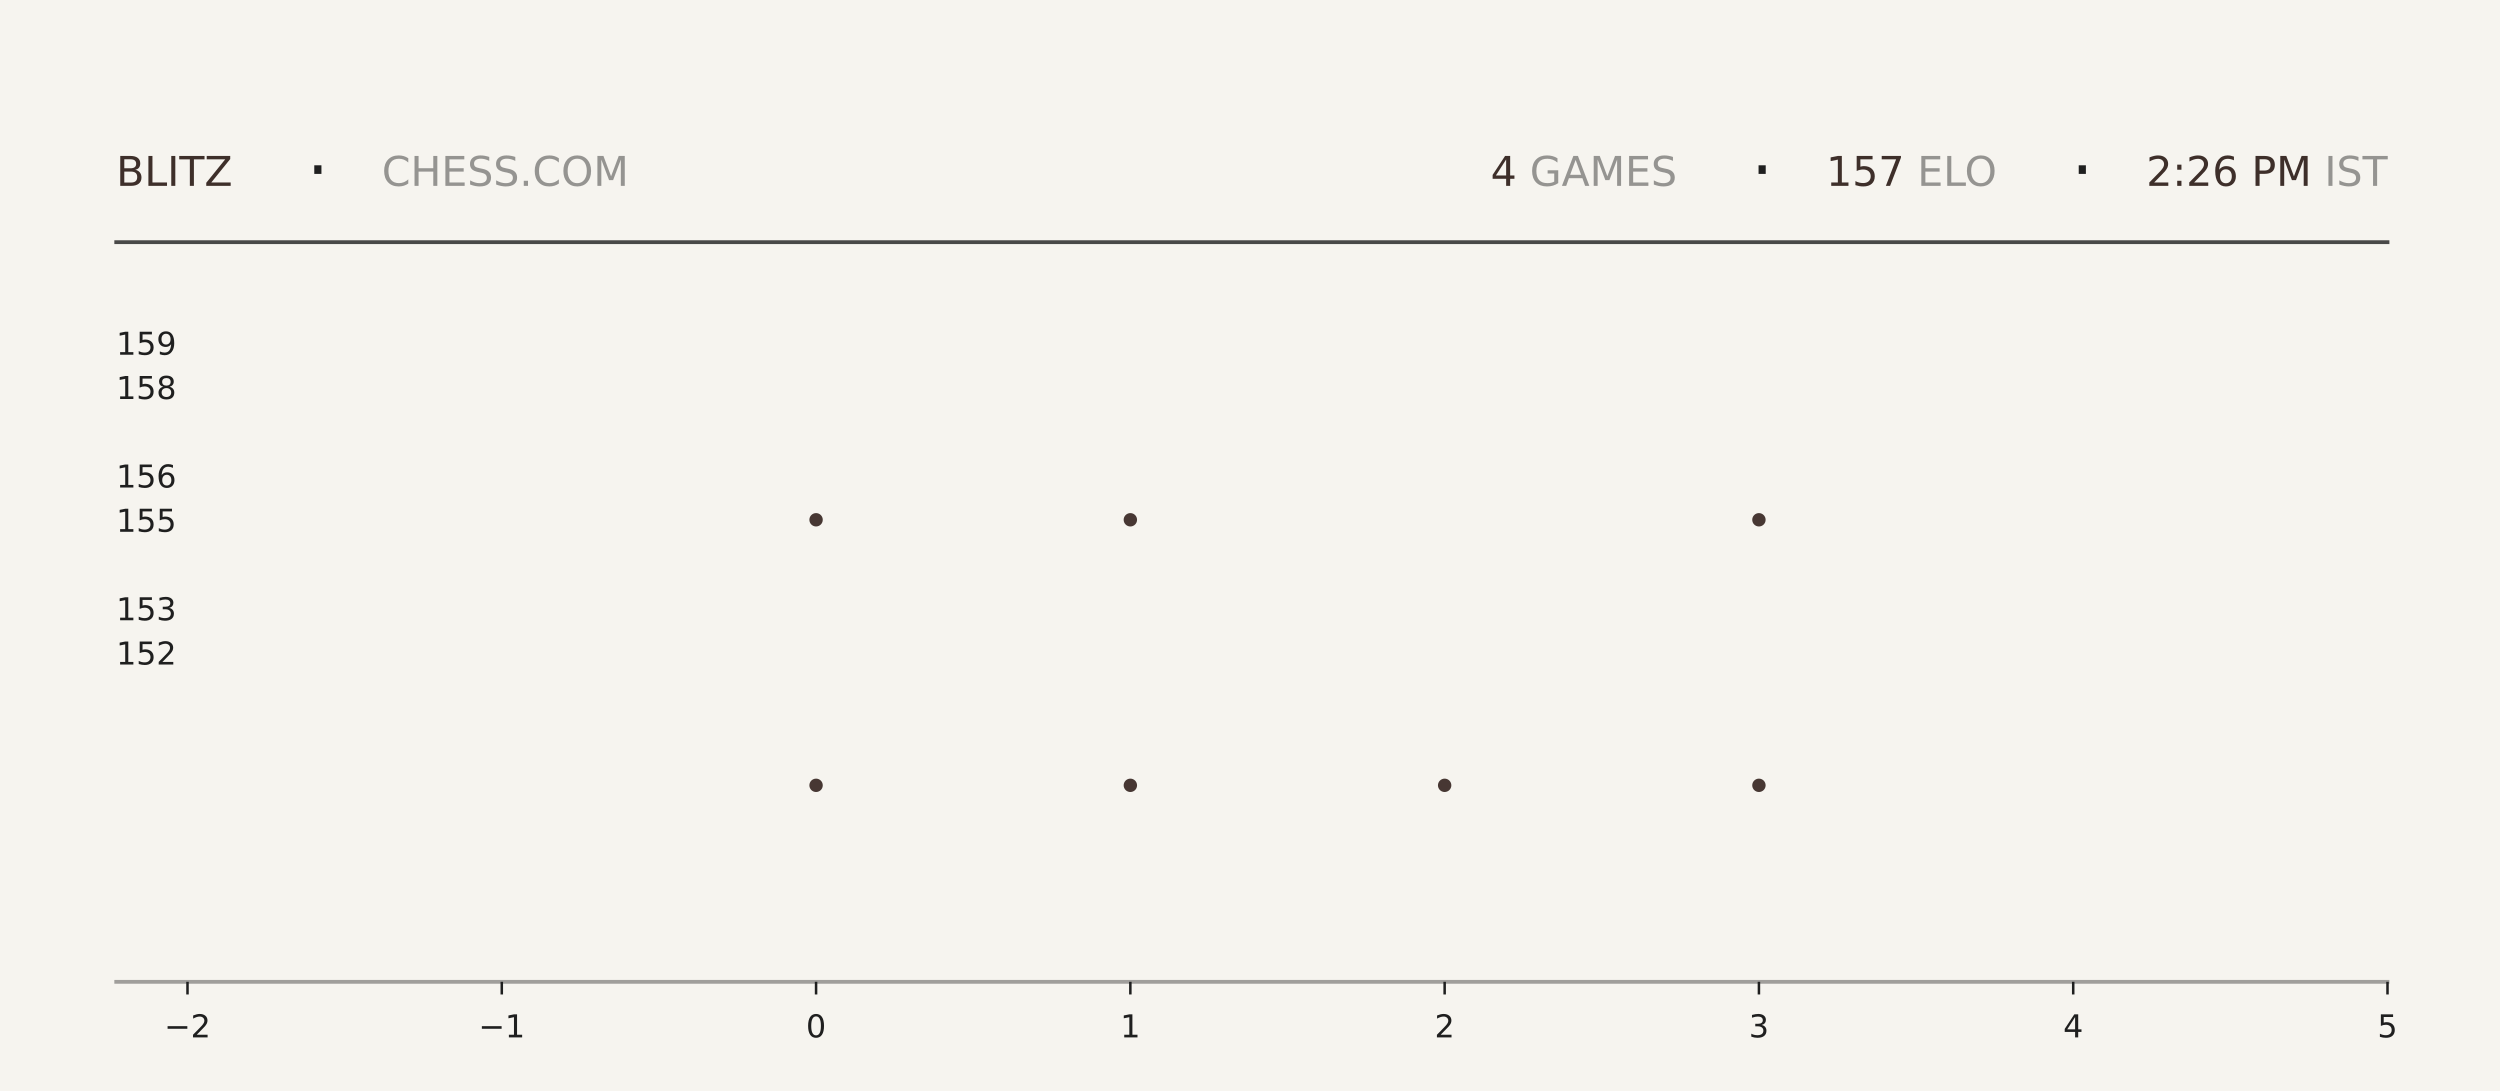
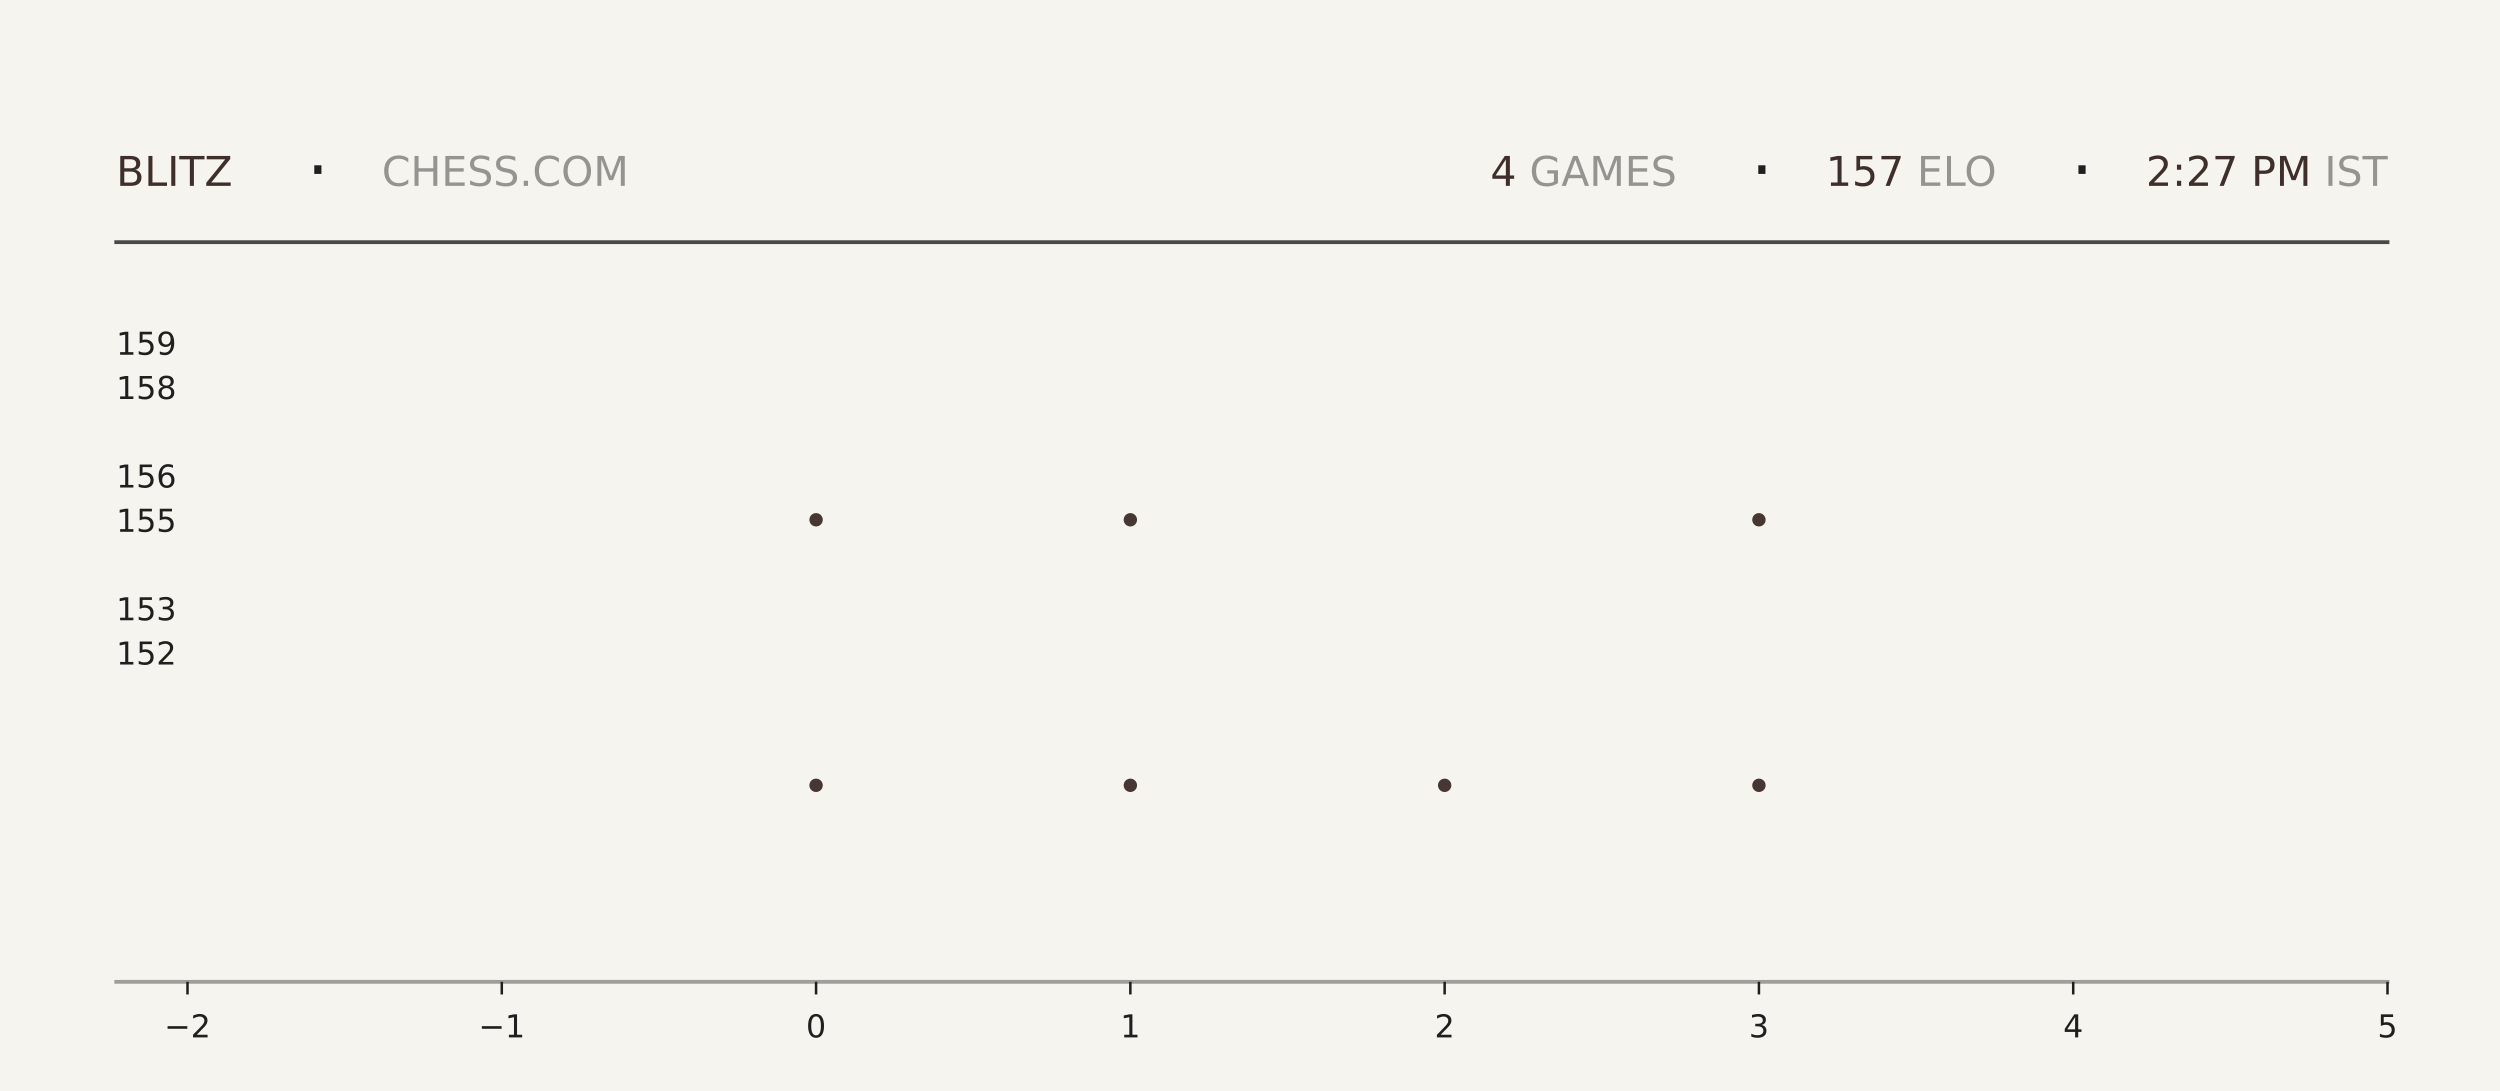
<svg xmlns="http://www.w3.org/2000/svg" xmlns:xlink="http://www.w3.org/1999/xlink" width="792pt" height="345.6pt" viewBox="0 0 792 345.6" version="1.1">
  <defs>
    <style type="text/css">*{stroke-linejoin: round; stroke-linecap: butt}</style>
  </defs>
  <g id="figure_1">
    <g id="patch_1">
      <path d="M 0 345.6  L 792 345.6  L 792 0  L 0 0  z " style="fill: #f6f4ef" />
    </g>
    <g id="axes_1">
      <g id="patch_2">
        <path d="M 59.4 311.04  L 756.36 311.04  L 756.36 103.68  L 59.4 103.68  z " style="fill: #f6f4ef" />
      </g>
      <g id="PathCollection_1">
        <defs>
-           <path id="me67954c179" d="M 0 2.121  C 0.563 2.121 1.102 1.898 1.5 1.5  C 1.898 1.102 2.121 0.563 2.121 0  C 2.121 -0.563 1.898 -1.102 1.5 -1.5  C 1.102 -1.898 0.563 -2.121 0 -2.121  C -0.563 -2.121 -1.102 -1.898 -1.5 -1.5  C -1.898 -1.102 -2.121 -0.563 -2.121 0  C -2.121 0.563 -1.898 1.102 -1.5 1.5  C -1.102 1.898 -0.563 2.121 0 2.121  z " />
-         </defs>
-         <g clip-path="url(#p4059f06d13)">
-           <use xlink:href="#me67954c179" x="258.531" y="248.79" style="fill: #3e2f2a; fill-opacity: 0.95" />
-           <use xlink:href="#me67954c179" x="258.531" y="164.668" style="fill: #3e2f2a; fill-opacity: 0.95" />
+           <path id="m52dd748e10" d="M 0 2.121  C 0.563 2.121 1.102 1.898 1.5 1.5  C 1.898 1.102 2.121 0.563 2.121 0  C 2.121 -0.563 1.898 -1.102 1.5 -1.5  C 1.102 -1.898 0.563 -2.121 0 -2.121  C -0.563 -2.121 -1.102 -1.898 -1.5 -1.5  C -1.898 -1.102 -2.121 -0.563 -2.121 0  C -2.121 0.563 -1.898 1.102 -1.5 1.5  C -1.102 1.898 -0.563 2.121 0 2.121  z " />
+         </defs>
+         <g clip-path="url(#p7555509159)">
+           <use xlink:href="#m52dd748e10" x="258.531" y="248.79" style="fill: #3e2f2a; fill-opacity: 0.95" />
+           <use xlink:href="#m52dd748e10" x="258.531" y="164.668" style="fill: #3e2f2a; fill-opacity: 0.95" />
        </g>
      </g>
      <g id="PathCollection_2">
-         <g clip-path="url(#p4059f06d13)">
-           <use xlink:href="#me67954c179" x="358.097" y="248.79" style="fill: #3e2f2a; fill-opacity: 0.95" />
-           <use xlink:href="#me67954c179" x="358.097" y="164.668" style="fill: #3e2f2a; fill-opacity: 0.95" />
-           <use xlink:href="#me67954c179" x="358.097" y="80.547" style="fill: #3e2f2a; fill-opacity: 0.95" />
+         <g clip-path="url(#p7555509159)">
+           <use xlink:href="#m52dd748e10" x="358.097" y="248.79" style="fill: #3e2f2a; fill-opacity: 0.95" />
+           <use xlink:href="#m52dd748e10" x="358.097" y="164.668" style="fill: #3e2f2a; fill-opacity: 0.95" />
+           <use xlink:href="#m52dd748e10" x="358.097" y="80.547" style="fill: #3e2f2a; fill-opacity: 0.95" />
        </g>
      </g>
      <g id="PathCollection_3">
-         <g clip-path="url(#p4059f06d13)">
-           <use xlink:href="#me67954c179" x="457.663" y="248.79" style="fill: #3e2f2a; fill-opacity: 0.95" />
+         <g clip-path="url(#p7555509159)">
+           <use xlink:href="#m52dd748e10" x="457.663" y="248.79" style="fill: #3e2f2a; fill-opacity: 0.95" />
        </g>
      </g>
      <g id="PathCollection_4">
-         <g clip-path="url(#p4059f06d13)">
-           <use xlink:href="#me67954c179" x="557.229" y="248.79" style="fill: #3e2f2a; fill-opacity: 0.95" />
-           <use xlink:href="#me67954c179" x="557.229" y="164.668" style="fill: #3e2f2a; fill-opacity: 0.95" />
-           <use xlink:href="#me67954c179" x="557.229" y="80.547" style="fill: #3e2f2a; fill-opacity: 0.95" />
+         <g clip-path="url(#p7555509159)">
+           <use xlink:href="#m52dd748e10" x="557.229" y="248.79" style="fill: #3e2f2a; fill-opacity: 0.95" />
+           <use xlink:href="#m52dd748e10" x="557.229" y="164.668" style="fill: #3e2f2a; fill-opacity: 0.95" />
+           <use xlink:href="#m52dd748e10" x="557.229" y="80.547" style="fill: #3e2f2a; fill-opacity: 0.95" />
        </g>
      </g>
      <g id="matplotlib.axis_1">
        <g id="xtick_1">
          <g id="line2d_1">
            <defs>
-               <path id="m435356852b" d="M 0 0  L 0 4  " style="stroke: #1f1f1f; stroke-width: 0.8" />
+               <path id="mf68cc5f8cc" d="M 0 0  L 0 4  " style="stroke: #1f1f1f; stroke-width: 0.8" />
            </defs>
            <g>
-               <use xlink:href="#m435356852b" x="59.4" y="311.04" style="fill: #1f1f1f; stroke: #1f1f1f; stroke-width: 0.8" />
+               <use xlink:href="#mf68cc5f8cc" x="59.4" y="311.04" style="fill: #1f1f1f; stroke: #1f1f1f; stroke-width: 0.8" />
            </g>
          </g>
          <g id="text_1">
            <g style="fill: #1f1f1f" transform="translate(52.02891 328.6384) scale(0.1 -0.1)">
              <defs>
                <path id="DejaVuSans-2212" d="M 678 2272  L 4684 2272  L 4684 1741  L 678 1741  L 678 2272  z " transform="scale(0.015625)" />
                <path id="DejaVuSans-32" d="M 1228 531  L 3431 531  L 3431 0  L 469 0  L 469 531  Q 828 903 1448 1529  Q 2069 2156 2228 2338  Q 2531 2678 2651 2914  Q 2772 3150 2772 3378  Q 2772 3750 2511 3984  Q 2250 4219 1831 4219  Q 1534 4219 1204 4116  Q 875 4013 500 3803  L 500 4441  Q 881 4594 1212 4672  Q 1544 4750 1819 4750  Q 2544 4750 2975 4387  Q 3406 4025 3406 3419  Q 3406 3131 3298 2873  Q 3191 2616 2906 2266  Q 2828 2175 2409 1742  Q 1991 1309 1228 531  z " transform="scale(0.015625)" />
              </defs>
              <use xlink:href="#DejaVuSans-2212" />
              <use xlink:href="#DejaVuSans-32" transform="translate(83.78906 0)" />
            </g>
          </g>
        </g>
        <g id="xtick_2">
          <g id="line2d_2">
            <g>
-               <use xlink:href="#m435356852b" x="158.966" y="311.04" style="fill: #1f1f1f; stroke: #1f1f1f; stroke-width: 0.8" />
+               <use xlink:href="#mf68cc5f8cc" x="158.966" y="311.04" style="fill: #1f1f1f; stroke: #1f1f1f; stroke-width: 0.8" />
            </g>
          </g>
          <g id="text_2">
            <g style="fill: #1f1f1f" transform="translate(151.5946 328.6384) scale(0.1 -0.1)">
              <defs>
                <path id="DejaVuSans-31" d="M 794 531  L 1825 531  L 1825 4091  L 703 3866  L 703 4441  L 1819 4666  L 2450 4666  L 2450 531  L 3481 531  L 3481 0  L 794 0  L 794 531  z " transform="scale(0.015625)" />
              </defs>
              <use xlink:href="#DejaVuSans-2212" />
              <use xlink:href="#DejaVuSans-31" transform="translate(83.78906 0)" />
            </g>
          </g>
        </g>
        <g id="xtick_3">
          <g id="line2d_3">
            <g>
-               <use xlink:href="#m435356852b" x="258.531" y="311.04" style="fill: #1f1f1f; stroke: #1f1f1f; stroke-width: 0.8" />
+               <use xlink:href="#mf68cc5f8cc" x="258.531" y="311.04" style="fill: #1f1f1f; stroke: #1f1f1f; stroke-width: 0.8" />
            </g>
          </g>
          <g id="text_3">
            <g style="fill: #1f1f1f" transform="translate(255.3502 328.6384) scale(0.1 -0.1)">
              <defs>
                <path id="DejaVuSans-30" d="M 2034 4250  Q 1547 4250 1301 3770  Q 1056 3291 1056 2328  Q 1056 1369 1301 889  Q 1547 409 2034 409  Q 2525 409 2770 889  Q 3016 1369 3016 2328  Q 3016 3291 2770 3770  Q 2525 4250 2034 4250  z M 2034 4750  Q 2819 4750 3233 4129  Q 3647 3509 3647 2328  Q 3647 1150 3233 529  Q 2819 -91 2034 -91  Q 1250 -91 836 529  Q 422 1150 422 2328  Q 422 3509 836 4129  Q 1250 4750 2034 4750  z " transform="scale(0.015625)" />
              </defs>
              <use xlink:href="#DejaVuSans-30" />
            </g>
          </g>
        </g>
        <g id="xtick_4">
          <g id="line2d_4">
            <g>
-               <use xlink:href="#m435356852b" x="358.097" y="311.04" style="fill: #1f1f1f; stroke: #1f1f1f; stroke-width: 0.8" />
+               <use xlink:href="#mf68cc5f8cc" x="358.097" y="311.04" style="fill: #1f1f1f; stroke: #1f1f1f; stroke-width: 0.8" />
            </g>
          </g>
          <g id="text_4">
            <g style="fill: #1f1f1f" transform="translate(354.9159 328.6384) scale(0.1 -0.1)">
              <use xlink:href="#DejaVuSans-31" />
            </g>
          </g>
        </g>
        <g id="xtick_5">
          <g id="line2d_5">
            <g>
-               <use xlink:href="#m435356852b" x="457.663" y="311.04" style="fill: #1f1f1f; stroke: #1f1f1f; stroke-width: 0.8" />
+               <use xlink:href="#mf68cc5f8cc" x="457.663" y="311.04" style="fill: #1f1f1f; stroke: #1f1f1f; stroke-width: 0.8" />
            </g>
          </g>
          <g id="text_5">
            <g style="fill: #1f1f1f" transform="translate(454.4816 328.6384) scale(0.1 -0.1)">
              <use xlink:href="#DejaVuSans-32" />
            </g>
          </g>
        </g>
        <g id="xtick_6">
          <g id="line2d_6">
            <g>
-               <use xlink:href="#m435356852b" x="557.229" y="311.04" style="fill: #1f1f1f; stroke: #1f1f1f; stroke-width: 0.8" />
+               <use xlink:href="#mf68cc5f8cc" x="557.229" y="311.04" style="fill: #1f1f1f; stroke: #1f1f1f; stroke-width: 0.8" />
            </g>
          </g>
          <g id="text_6">
            <g style="fill: #1f1f1f" transform="translate(554.0473 328.6384) scale(0.1 -0.1)">
              <defs>
                <path id="DejaVuSans-33" d="M 2597 2516  Q 3050 2419 3304 2112  Q 3559 1806 3559 1356  Q 3559 666 3084 287  Q 2609 -91 1734 -91  Q 1441 -91 1130 -33  Q 819 25 488 141  L 488 750  Q 750 597 1062 519  Q 1375 441 1716 441  Q 2309 441 2620 675  Q 2931 909 2931 1356  Q 2931 1769 2642 2001  Q 2353 2234 1838 2234  L 1294 2234  L 1294 2753  L 1863 2753  Q 2328 2753 2575 2939  Q 2822 3125 2822 3475  Q 2822 3834 2567 4026  Q 2313 4219 1838 4219  Q 1578 4219 1281 4162  Q 984 4106 628 3988  L 628 4550  Q 988 4650 1302 4700  Q 1616 4750 1894 4750  Q 2613 4750 3031 4423  Q 3450 4097 3450 3541  Q 3450 3153 3228 2886  Q 3006 2619 2597 2516  z " transform="scale(0.015625)" />
              </defs>
              <use xlink:href="#DejaVuSans-33" />
            </g>
          </g>
        </g>
        <g id="xtick_7">
          <g id="line2d_7">
            <g>
-               <use xlink:href="#m435356852b" x="656.794" y="311.04" style="fill: #1f1f1f; stroke: #1f1f1f; stroke-width: 0.8" />
+               <use xlink:href="#mf68cc5f8cc" x="656.794" y="311.04" style="fill: #1f1f1f; stroke: #1f1f1f; stroke-width: 0.8" />
            </g>
          </g>
          <g id="text_7">
            <g style="fill: #1f1f1f" transform="translate(653.613 328.6384) scale(0.1 -0.1)">
              <defs>
                <path id="DejaVuSans-34" d="M 2419 4116  L 825 1625  L 2419 1625  L 2419 4116  z M 2253 4666  L 3047 4666  L 3047 1625  L 3713 1625  L 3713 1100  L 3047 1100  L 3047 0  L 2419 0  L 2419 1100  L 313 1100  L 313 1709  L 2253 4666  z " transform="scale(0.015625)" />
              </defs>
              <use xlink:href="#DejaVuSans-34" />
            </g>
          </g>
        </g>
        <g id="xtick_8">
          <g id="line2d_8">
            <g>
-               <use xlink:href="#m435356852b" x="756.36" y="311.04" style="fill: #1f1f1f; stroke: #1f1f1f; stroke-width: 0.8" />
+               <use xlink:href="#mf68cc5f8cc" x="756.36" y="311.04" style="fill: #1f1f1f; stroke: #1f1f1f; stroke-width: 0.8" />
            </g>
          </g>
          <g id="text_8">
            <g style="fill: #1f1f1f" transform="translate(753.1788 328.6384) scale(0.1 -0.1)">
              <defs>
                <path id="DejaVuSans-35" d="M 691 4666  L 3169 4666  L 3169 4134  L 1269 4134  L 1269 2991  Q 1406 3038 1543 3061  Q 1681 3084 1819 3084  Q 2600 3084 3056 2656  Q 3513 2228 3513 1497  Q 3513 744 3044 326  Q 2575 -91 1722 -91  Q 1428 -91 1123 -41  Q 819 9 494 109  L 494 744  Q 775 591 1075 516  Q 1375 441 1709 441  Q 2250 441 2565 725  Q 2881 1009 2881 1497  Q 2881 1984 2565 2268  Q 2250 2553 1709 2553  Q 1456 2553 1204 2497  Q 953 2441 691 2322  L 691 4666  z " transform="scale(0.015625)" />
              </defs>
              <use xlink:href="#DejaVuSans-35" />
            </g>
          </g>
        </g>
      </g>
      <g id="matplotlib.axis_2">
        <g id="ytick_1">
          <g id="line2d_9" />
          <g id="text_9">
            <g style="fill: #1f1f1f" transform="translate(36.8125 210.5283) scale(0.1 -0.1)">
              <use xlink:href="#DejaVuSans-31" />
              <use xlink:href="#DejaVuSans-35" transform="translate(63.62305 0)" />
              <use xlink:href="#DejaVuSans-32" transform="translate(127.2461 0)" />
            </g>
          </g>
        </g>
        <g id="ytick_2">
          <g id="line2d_10" />
          <g id="text_10">
            <g style="fill: #1f1f1f" transform="translate(36.8125 196.508) scale(0.1 -0.1)">
              <use xlink:href="#DejaVuSans-31" />
              <use xlink:href="#DejaVuSans-35" transform="translate(63.62305 0)" />
              <use xlink:href="#DejaVuSans-33" transform="translate(127.2461 0)" />
            </g>
          </g>
        </g>
        <g id="ytick_3">
          <g id="line2d_11" />
          <g id="text_11">
            <g style="fill: #1f1f1f" transform="translate(36.8125 168.4675) scale(0.1 -0.1)">
              <use xlink:href="#DejaVuSans-31" />
              <use xlink:href="#DejaVuSans-35" transform="translate(63.62305 0)" />
              <use xlink:href="#DejaVuSans-35" transform="translate(127.2461 0)" />
            </g>
          </g>
        </g>
        <g id="ytick_4">
          <g id="line2d_12" />
          <g id="text_12">
            <g style="fill: #1f1f1f" transform="translate(36.8125 154.4472) scale(0.1 -0.1)">
              <defs>
                <path id="DejaVuSans-36" d="M 2113 2584  Q 1688 2584 1439 2293  Q 1191 2003 1191 1497  Q 1191 994 1439 701  Q 1688 409 2113 409  Q 2538 409 2786 701  Q 3034 994 3034 1497  Q 3034 2003 2786 2293  Q 2538 2584 2113 2584  z M 3366 4563  L 3366 3988  Q 3128 4100 2886 4159  Q 2644 4219 2406 4219  Q 1781 4219 1451 3797  Q 1122 3375 1075 2522  Q 1259 2794 1537 2939  Q 1816 3084 2150 3084  Q 2853 3084 3261 2657  Q 3669 2231 3669 1497  Q 3669 778 3244 343  Q 2819 -91 2113 -91  Q 1303 -91 875 529  Q 447 1150 447 2328  Q 447 3434 972 4092  Q 1497 4750 2381 4750  Q 2619 4750 2861 4703  Q 3103 4656 3366 4563  z " transform="scale(0.015625)" />
              </defs>
              <use xlink:href="#DejaVuSans-31" />
              <use xlink:href="#DejaVuSans-35" transform="translate(63.62305 0)" />
              <use xlink:href="#DejaVuSans-36" transform="translate(127.2461 0)" />
            </g>
          </g>
        </g>
        <g id="ytick_5">
          <g id="line2d_13" />
          <g id="text_13">
            <g style="fill: #1f1f1f" transform="translate(36.8125 126.4066) scale(0.1 -0.1)">
              <defs>
                <path id="DejaVuSans-38" d="M 2034 2216  Q 1584 2216 1326 1975  Q 1069 1734 1069 1313  Q 1069 891 1326 650  Q 1584 409 2034 409  Q 2484 409 2743 651  Q 3003 894 3003 1313  Q 3003 1734 2745 1975  Q 2488 2216 2034 2216  z M 1403 2484  Q 997 2584 770 2862  Q 544 3141 544 3541  Q 544 4100 942 4425  Q 1341 4750 2034 4750  Q 2731 4750 3128 4425  Q 3525 4100 3525 3541  Q 3525 3141 3298 2862  Q 3072 2584 2669 2484  Q 3125 2378 3379 2068  Q 3634 1759 3634 1313  Q 3634 634 3220 271  Q 2806 -91 2034 -91  Q 1263 -91 848 271  Q 434 634 434 1313  Q 434 1759 690 2068  Q 947 2378 1403 2484  z M 1172 3481  Q 1172 3119 1398 2916  Q 1625 2713 2034 2713  Q 2441 2713 2670 2916  Q 2900 3119 2900 3481  Q 2900 3844 2670 4047  Q 2441 4250 2034 4250  Q 1625 4250 1398 4047  Q 1172 3844 1172 3481  z " transform="scale(0.015625)" />
              </defs>
              <use xlink:href="#DejaVuSans-31" />
              <use xlink:href="#DejaVuSans-35" transform="translate(63.62305 0)" />
              <use xlink:href="#DejaVuSans-38" transform="translate(127.2461 0)" />
            </g>
          </g>
        </g>
        <g id="ytick_6">
          <g id="line2d_14" />
          <g id="text_14">
            <g style="fill: #1f1f1f" transform="translate(36.8125 112.3863) scale(0.1 -0.1)">
              <defs>
                <path id="DejaVuSans-39" d="M 703 97  L 703 672  Q 941 559 1184 500  Q 1428 441 1663 441  Q 2288 441 2617 861  Q 2947 1281 2994 2138  Q 2813 1869 2534 1725  Q 2256 1581 1919 1581  Q 1219 1581 811 2004  Q 403 2428 403 3163  Q 403 3881 828 4315  Q 1253 4750 1959 4750  Q 2769 4750 3195 4129  Q 3622 3509 3622 2328  Q 3622 1225 3098 567  Q 2575 -91 1691 -91  Q 1453 -91 1209 -44  Q 966 3 703 97  z M 1959 2075  Q 2384 2075 2632 2365  Q 2881 2656 2881 3163  Q 2881 3666 2632 3958  Q 2384 4250 1959 4250  Q 1534 4250 1286 3958  Q 1038 3666 1038 3163  Q 1038 2656 1286 2365  Q 1534 2075 1959 2075  z " transform="scale(0.015625)" />
              </defs>
              <use xlink:href="#DejaVuSans-31" />
              <use xlink:href="#DejaVuSans-35" transform="translate(63.62305 0)" />
              <use xlink:href="#DejaVuSans-39" transform="translate(127.2461 0)" />
            </g>
          </g>
        </g>
      </g>
    </g>
    <g id="line2d_15">
      <path d="M 36.82 76.723  L 756.36 76.723  " style="fill: none; stroke: #1f1f1f; stroke-opacity: 0.8; stroke-width: 1.2; stroke-linecap: square" />
    </g>
    <g id="line2d_16">
      <path d="M 36.82 311.04  L 756.36 311.04  " style="fill: none; stroke: #1f1f1f; stroke-opacity: 0.4; stroke-width: 1.2; stroke-linecap: square" />
    </g>
    <g id="text_15">
      <g style="fill: #3e2f2a" transform="translate(36.82 58.88319) scale(0.13 -0.13)">
        <defs>
          <path id="DejaVuSans-42" d="M 1259 2228  L 1259 519  L 2272 519  Q 2781 519 3026 730  Q 3272 941 3272 1375  Q 3272 1813 3026 2020  Q 2781 2228 2272 2228  L 1259 2228  z M 1259 4147  L 1259 2741  L 2194 2741  Q 2656 2741 2882 2914  Q 3109 3088 3109 3444  Q 3109 3797 2882 3972  Q 2656 4147 2194 4147  L 1259 4147  z M 628 4666  L 2241 4666  Q 2963 4666 3353 4366  Q 3744 4066 3744 3513  Q 3744 3084 3544 2831  Q 3344 2578 2956 2516  Q 3422 2416 3680 2098  Q 3938 1781 3938 1306  Q 3938 681 3513 340  Q 3088 0 2303 0  L 628 0  L 628 4666  z " transform="scale(0.015625)" />
          <path id="DejaVuSans-4c" d="M 628 4666  L 1259 4666  L 1259 531  L 3531 531  L 3531 0  L 628 0  L 628 4666  z " transform="scale(0.015625)" />
          <path id="DejaVuSans-49" d="M 628 4666  L 1259 4666  L 1259 0  L 628 0  L 628 4666  z " transform="scale(0.015625)" />
          <path id="DejaVuSans-54" d="M -19 4666  L 3928 4666  L 3928 4134  L 2272 4134  L 2272 0  L 1638 0  L 1638 4134  L -19 4134  L -19 4666  z " transform="scale(0.015625)" />
          <path id="DejaVuSans-5a" d="M 359 4666  L 4025 4666  L 4025 4184  L 1075 531  L 4097 531  L 4097 0  L 288 0  L 288 481  L 3238 4134  L 359 4134  L 359 4666  z " transform="scale(0.015625)" />
        </defs>
        <use xlink:href="#DejaVuSans-42" />
        <use xlink:href="#DejaVuSans-4c" transform="translate(68.60352 0)" />
        <use xlink:href="#DejaVuSans-49" transform="translate(124.3164 0)" />
        <use xlink:href="#DejaVuSans-54" transform="translate(153.8086 0)" />
        <use xlink:href="#DejaVuSans-5a" transform="translate(214.8926 0)" />
      </g>
    </g>
    <g id="text_16">
      <g style="fill: #1f1f1f" transform="translate(97.21 61.36662) scale(0.22 -0.22)">
        <defs>
          <path id="DejaVuSans-b7" d="M 684 2619  L 1344 2619  L 1344 1825  L 684 1825  L 684 2619  z " transform="scale(0.015625)" />
        </defs>
        <use xlink:href="#DejaVuSans-b7" />
      </g>
    </g>
    <g id="text_17">
      <g style="fill: #1f1f1f; opacity: 0.45" transform="translate(120.97 58.88319) scale(0.13 -0.13)">
        <defs>
          <path id="DejaVuSans-43" d="M 4122 4306  L 4122 3641  Q 3803 3938 3442 4084  Q 3081 4231 2675 4231  Q 1875 4231 1450 3742  Q 1025 3253 1025 2328  Q 1025 1406 1450 917  Q 1875 428 2675 428  Q 3081 428 3442 575  Q 3803 722 4122 1019  L 4122 359  Q 3791 134 3420 21  Q 3050 -91 2638 -91  Q 1578 -91 968 557  Q 359 1206 359 2328  Q 359 3453 968 4101  Q 1578 4750 2638 4750  Q 3056 4750 3426 4639  Q 3797 4528 4122 4306  z " transform="scale(0.015625)" />
          <path id="DejaVuSans-48" d="M 628 4666  L 1259 4666  L 1259 2753  L 3553 2753  L 3553 4666  L 4184 4666  L 4184 0  L 3553 0  L 3553 2222  L 1259 2222  L 1259 0  L 628 0  L 628 4666  z " transform="scale(0.015625)" />
          <path id="DejaVuSans-45" d="M 628 4666  L 3578 4666  L 3578 4134  L 1259 4134  L 1259 2753  L 3481 2753  L 3481 2222  L 1259 2222  L 1259 531  L 3634 531  L 3634 0  L 628 0  L 628 4666  z " transform="scale(0.015625)" />
          <path id="DejaVuSans-53" d="M 3425 4513  L 3425 3897  Q 3066 4069 2747 4153  Q 2428 4238 2131 4238  Q 1616 4238 1336 4038  Q 1056 3838 1056 3469  Q 1056 3159 1242 3001  Q 1428 2844 1947 2747  L 2328 2669  Q 3034 2534 3370 2195  Q 3706 1856 3706 1288  Q 3706 609 3251 259  Q 2797 -91 1919 -91  Q 1588 -91 1214 -16  Q 841 59 441 206  L 441 856  Q 825 641 1194 531  Q 1563 422 1919 422  Q 2459 422 2753 634  Q 3047 847 3047 1241  Q 3047 1584 2836 1778  Q 2625 1972 2144 2069  L 1759 2144  Q 1053 2284 737 2584  Q 422 2884 422 3419  Q 422 4038 858 4394  Q 1294 4750 2059 4750  Q 2388 4750 2728 4690  Q 3069 4631 3425 4513  z " transform="scale(0.015625)" />
          <path id="DejaVuSans-2e" d="M 684 794  L 1344 794  L 1344 0  L 684 0  L 684 794  z " transform="scale(0.015625)" />
          <path id="DejaVuSans-4f" d="M 2522 4238  Q 1834 4238 1429 3725  Q 1025 3213 1025 2328  Q 1025 1447 1429 934  Q 1834 422 2522 422  Q 3209 422 3611 934  Q 4013 1447 4013 2328  Q 4013 3213 3611 3725  Q 3209 4238 2522 4238  z M 2522 4750  Q 3503 4750 4090 4092  Q 4678 3434 4678 2328  Q 4678 1225 4090 567  Q 3503 -91 2522 -91  Q 1538 -91 948 565  Q 359 1222 359 2328  Q 359 3434 948 4092  Q 1538 4750 2522 4750  z " transform="scale(0.015625)" />
          <path id="DejaVuSans-4d" d="M 628 4666  L 1569 4666  L 2759 1491  L 3956 4666  L 4897 4666  L 4897 0  L 4281 0  L 4281 4097  L 3078 897  L 2444 897  L 1241 4097  L 1241 0  L 628 0  L 628 4666  z " transform="scale(0.015625)" />
        </defs>
        <use xlink:href="#DejaVuSans-43" />
        <use xlink:href="#DejaVuSans-48" transform="translate(69.82422 0)" />
        <use xlink:href="#DejaVuSans-45" transform="translate(145.0195 0)" />
        <use xlink:href="#DejaVuSans-53" transform="translate(208.2031 0)" />
        <use xlink:href="#DejaVuSans-53" transform="translate(271.6797 0)" />
        <use xlink:href="#DejaVuSans-2e" transform="translate(335.1562 0)" />
        <use xlink:href="#DejaVuSans-43" transform="translate(366.9434 0)" />
        <use xlink:href="#DejaVuSans-4f" transform="translate(436.7676 0)" />
        <use xlink:href="#DejaVuSans-4d" transform="translate(515.4785 0)" />
      </g>
    </g>
    <g id="text_18">
-       <g style="fill: #3e2f2a" transform="translate(472.23 58.88319) scale(0.13 -0.13)">
+       <g style="fill: #3e2f2a" transform="translate(472.14 58.88319) scale(0.13 -0.13)">
        <use xlink:href="#DejaVuSans-34" />
      </g>
    </g>
    <g id="text_19">
-       <g style="fill: #1f1f1f; opacity: 0.45" transform="translate(480.51 58.88319) scale(0.13 -0.13)">
+       <g style="fill: #1f1f1f; opacity: 0.45" transform="translate(480.42 58.88319) scale(0.13 -0.13)">
        <defs>
          <path id="DejaVuSans-20" transform="scale(0.015625)" />
          <path id="DejaVuSans-47" d="M 3809 666  L 3809 1919  L 2778 1919  L 2778 2438  L 4434 2438  L 4434 434  Q 4069 175 3628 42  Q 3188 -91 2688 -91  Q 1594 -91 976 548  Q 359 1188 359 2328  Q 359 3472 976 4111  Q 1594 4750 2688 4750  Q 3144 4750 3555 4637  Q 3966 4525 4313 4306  L 4313 3634  Q 3963 3931 3569 4081  Q 3175 4231 2741 4231  Q 1884 4231 1454 3753  Q 1025 3275 1025 2328  Q 1025 1384 1454 906  Q 1884 428 2741 428  Q 3075 428 3337 486  Q 3600 544 3809 666  z " transform="scale(0.015625)" />
          <path id="DejaVuSans-41" d="M 2188 4044  L 1331 1722  L 3047 1722  L 2188 4044  z M 1831 4666  L 2547 4666  L 4325 0  L 3669 0  L 3244 1197  L 1141 1197  L 716 0  L 50 0  L 1831 4666  z " transform="scale(0.015625)" />
        </defs>
        <use xlink:href="#DejaVuSans-20" />
        <use xlink:href="#DejaVuSans-47" transform="translate(31.78711 0)" />
        <use xlink:href="#DejaVuSans-41" transform="translate(109.2773 0)" />
        <use xlink:href="#DejaVuSans-4d" transform="translate(177.6855 0)" />
        <use xlink:href="#DejaVuSans-45" transform="translate(263.9648 0)" />
        <use xlink:href="#DejaVuSans-53" transform="translate(327.1484 0)" />
      </g>
    </g>
    <g id="text_20">
-       <g style="fill: #1f1f1f" transform="translate(554.76 61.36662) scale(0.22 -0.22)">
+       <g style="fill: #1f1f1f" transform="translate(554.67 61.36662) scale(0.22 -0.22)">
        <use xlink:href="#DejaVuSans-b7" />
      </g>
    </g>
    <g id="text_21">
-       <g style="fill: #3e2f2a" transform="translate(578.52 58.88319) scale(0.13 -0.13)">
+       <g style="fill: #3e2f2a" transform="translate(578.43 58.88319) scale(0.13 -0.13)">
        <defs>
          <path id="DejaVuSans-37" d="M 525 4666  L 3525 4666  L 3525 4397  L 1831 0  L 1172 0  L 2766 4134  L 525 4134  L 525 4666  z " transform="scale(0.015625)" />
        </defs>
        <use xlink:href="#DejaVuSans-31" />
        <use xlink:href="#DejaVuSans-35" transform="translate(63.62305 0)" />
        <use xlink:href="#DejaVuSans-37" transform="translate(127.2461 0)" />
      </g>
    </g>
    <g id="text_22">
-       <g style="fill: #1f1f1f; opacity: 0.45" transform="translate(603.27 58.88319) scale(0.13 -0.13)">
+       <g style="fill: #1f1f1f; opacity: 0.45" transform="translate(603.18 58.88319) scale(0.13 -0.13)">
        <use xlink:href="#DejaVuSans-20" />
        <use xlink:href="#DejaVuSans-45" transform="translate(31.78711 0)" />
        <use xlink:href="#DejaVuSans-4c" transform="translate(94.9707 0)" />
        <use xlink:href="#DejaVuSans-4f" transform="translate(147.0586 0)" />
      </g>
    </g>
    <g id="text_23">
-       <g style="fill: #1f1f1f" transform="translate(656.19 61.36662) scale(0.22 -0.22)">
+       <g style="fill: #1f1f1f" transform="translate(656.1 61.36662) scale(0.22 -0.22)">
        <use xlink:href="#DejaVuSans-b7" />
      </g>
    </g>
    <g id="text_24">
-       <g style="fill: #3e2f2a" transform="translate(679.95 58.88319) scale(0.13 -0.13)">
+       <g style="fill: #3e2f2a" transform="translate(679.86 58.88319) scale(0.13 -0.13)">
        <defs>
          <path id="DejaVuSans-3a" d="M 750 794  L 1409 794  L 1409 0  L 750 0  L 750 794  z M 750 3309  L 1409 3309  L 1409 2516  L 750 2516  L 750 3309  z " transform="scale(0.015625)" />
          <path id="DejaVuSans-50" d="M 1259 4147  L 1259 2394  L 2053 2394  Q 2494 2394 2734 2622  Q 2975 2850 2975 3272  Q 2975 3691 2734 3919  Q 2494 4147 2053 4147  L 1259 4147  z M 628 4666  L 2053 4666  Q 2838 4666 3239 4311  Q 3641 3956 3641 3272  Q 3641 2581 3239 2228  Q 2838 1875 2053 1875  L 1259 1875  L 1259 0  L 628 0  L 628 4666  z " transform="scale(0.015625)" />
        </defs>
        <use xlink:href="#DejaVuSans-32" />
        <use xlink:href="#DejaVuSans-3a" transform="translate(63.62305 0)" />
        <use xlink:href="#DejaVuSans-32" transform="translate(97.31445 0)" />
-         <use xlink:href="#DejaVuSans-36" transform="translate(160.9375 0)" />
+         <use xlink:href="#DejaVuSans-37" transform="translate(160.9375 0)" />
        <use xlink:href="#DejaVuSans-20" transform="translate(224.5605 0)" />
        <use xlink:href="#DejaVuSans-50" transform="translate(256.3477 0)" />
        <use xlink:href="#DejaVuSans-4d" transform="translate(316.6504 0)" />
      </g>
    </g>
    <g id="text_25">
      <g style="fill: #1f1f1f; opacity: 0.45" transform="translate(732.24 58.88319) scale(0.13 -0.13)">
        <use xlink:href="#DejaVuSans-20" />
        <use xlink:href="#DejaVuSans-49" transform="translate(31.78711 0)" />
        <use xlink:href="#DejaVuSans-53" transform="translate(61.2793 0)" />
        <use xlink:href="#DejaVuSans-54" transform="translate(124.7559 0)" />
      </g>
    </g>
  </g>
  <defs>
-     <clipPath id="p4059f06d13">
+     <clipPath id="p7555509159">
      <rect x="59.4" y="103.68" width="696.96" height="207.36" />
    </clipPath>
  </defs>
</svg>
